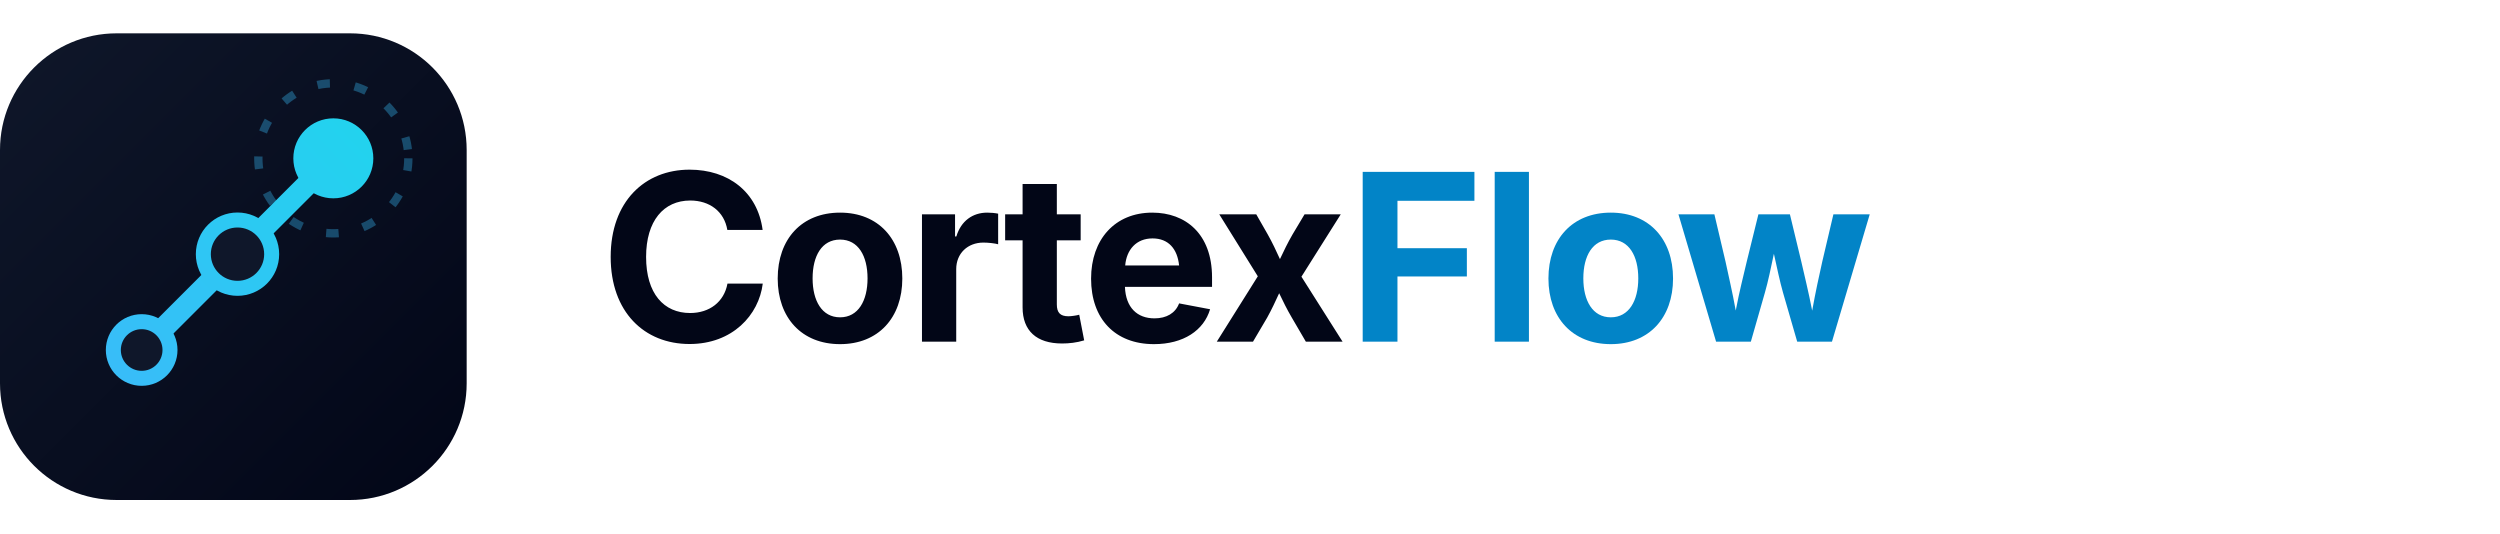
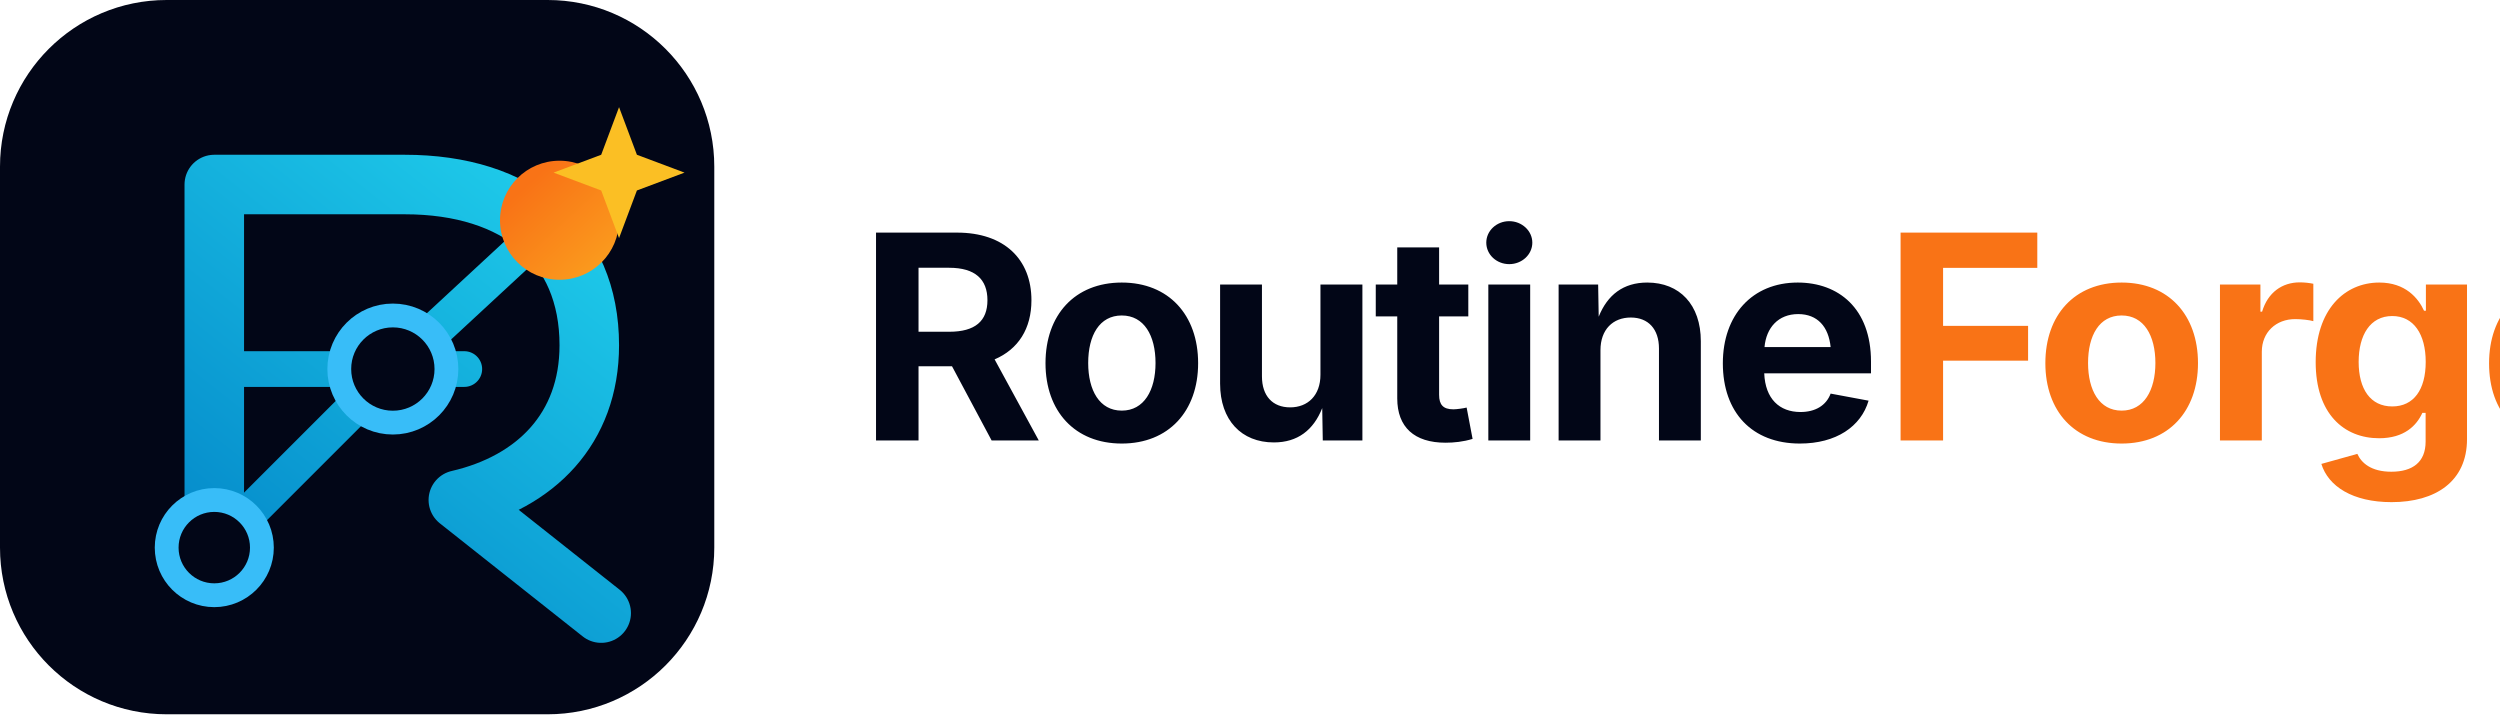
- <svg xmlns="http://www.w3.org/2000/svg" viewBox="0 0 300 64" fill="none">
+ <svg xmlns="http://www.w3.org/2000/svg" viewBox="0 0 420 120" fill="none">
  <defs>
-     <linearGradient id="bg" x1="0" y1="4" x2="56" y2="60" gradientUnits="userSpaceOnUse">
-       <stop offset="0" stop-color="#0f172a" />
-       <stop offset="1" stop-color="#020617" />
+     <linearGradient id="sky" x1="32" y1="101" x2="96" y2="20" gradientUnits="userSpaceOnUse">
+       <stop stop-color="#0284C7" />
+       <stop offset="1" stop-color="#22D3EE" />
    </linearGradient>
-     <linearGradient id="flow" x1="16" y1="46" x2="46" y2="18" gradientUnits="userSpaceOnUse">
-       <stop offset="0" stop-color="#38bdf8" />
-       <stop offset="1" stop-color="#22d3ee" />
+     <linearGradient id="forge" x1="94" y1="26" x2="118" y2="52" gradientUnits="userSpaceOnUse">
+       <stop stop-color="#F97316" />
+       <stop offset="1" stop-color="#FBBF24" />
    </linearGradient>
  </defs>
-   <rect x="0" y="4" width="56" height="56" rx="14" fill="url(#bg)" />
-   <circle cx="40" cy="19" r="9" fill="none" stroke="#38bdf8" stroke-opacity="0.35" stroke-width="1" stroke-dasharray="1.5 3" />
-   <path d="M17 42 L28.5 30.5 L40 19" stroke="url(#flow)" stroke-width="2.6" stroke-linecap="round" stroke-linejoin="round" />
-   <circle cx="17" cy="42" r="3.4" fill="#0f172a" stroke="url(#flow)" stroke-width="1.8" />
-   <circle cx="28.5" cy="30.5" r="4.1" fill="#0f172a" stroke="url(#flow)" stroke-width="1.8" />
-   <circle cx="40" cy="19" r="4.8" fill="url(#flow)" />
-   <text x="72" y="41" font-family="Inter, ui-sans-serif, system-ui, sans-serif" font-size="28" font-weight="700" fill="#020617" letter-spacing="-0.5">Cortex<tspan fill="#0284c7">Flow</tspan>
+   <rect width="120" height="120" rx="28" fill="#020617" />
+   <path d="M36 92V31h32c19 0 31 10 31 27 0 14-9 23-22 26l24 19" stroke="url(#sky)" stroke-width="10" stroke-linecap="round" stroke-linejoin="round" />
+   <path d="M36 62h42M36 92l30-30 27-25" stroke="url(#sky)" stroke-width="6" stroke-linecap="round" stroke-linejoin="round" />
+   <circle cx="36" cy="92" r="8" fill="#020617" stroke="#38BDF8" stroke-width="4" />
+   <circle cx="66" cy="62" r="9" fill="#020617" stroke="#38BDF8" stroke-width="4" />
+   <circle cx="94" cy="37" r="10" fill="url(#forge)" />
+   <path d="m104 18 3 8 8 3-8 3-3 8-3-8-8-3 8-3 3-8Z" fill="#FBBF24" />
+   <text x="144" y="74" font-family="Inter, ui-sans-serif, system-ui, sans-serif" font-size="48" font-weight="700" fill="#020617" letter-spacing="-1.2">Routine<tspan fill="#f97316">Forge</tspan>
  </text>
</svg>
